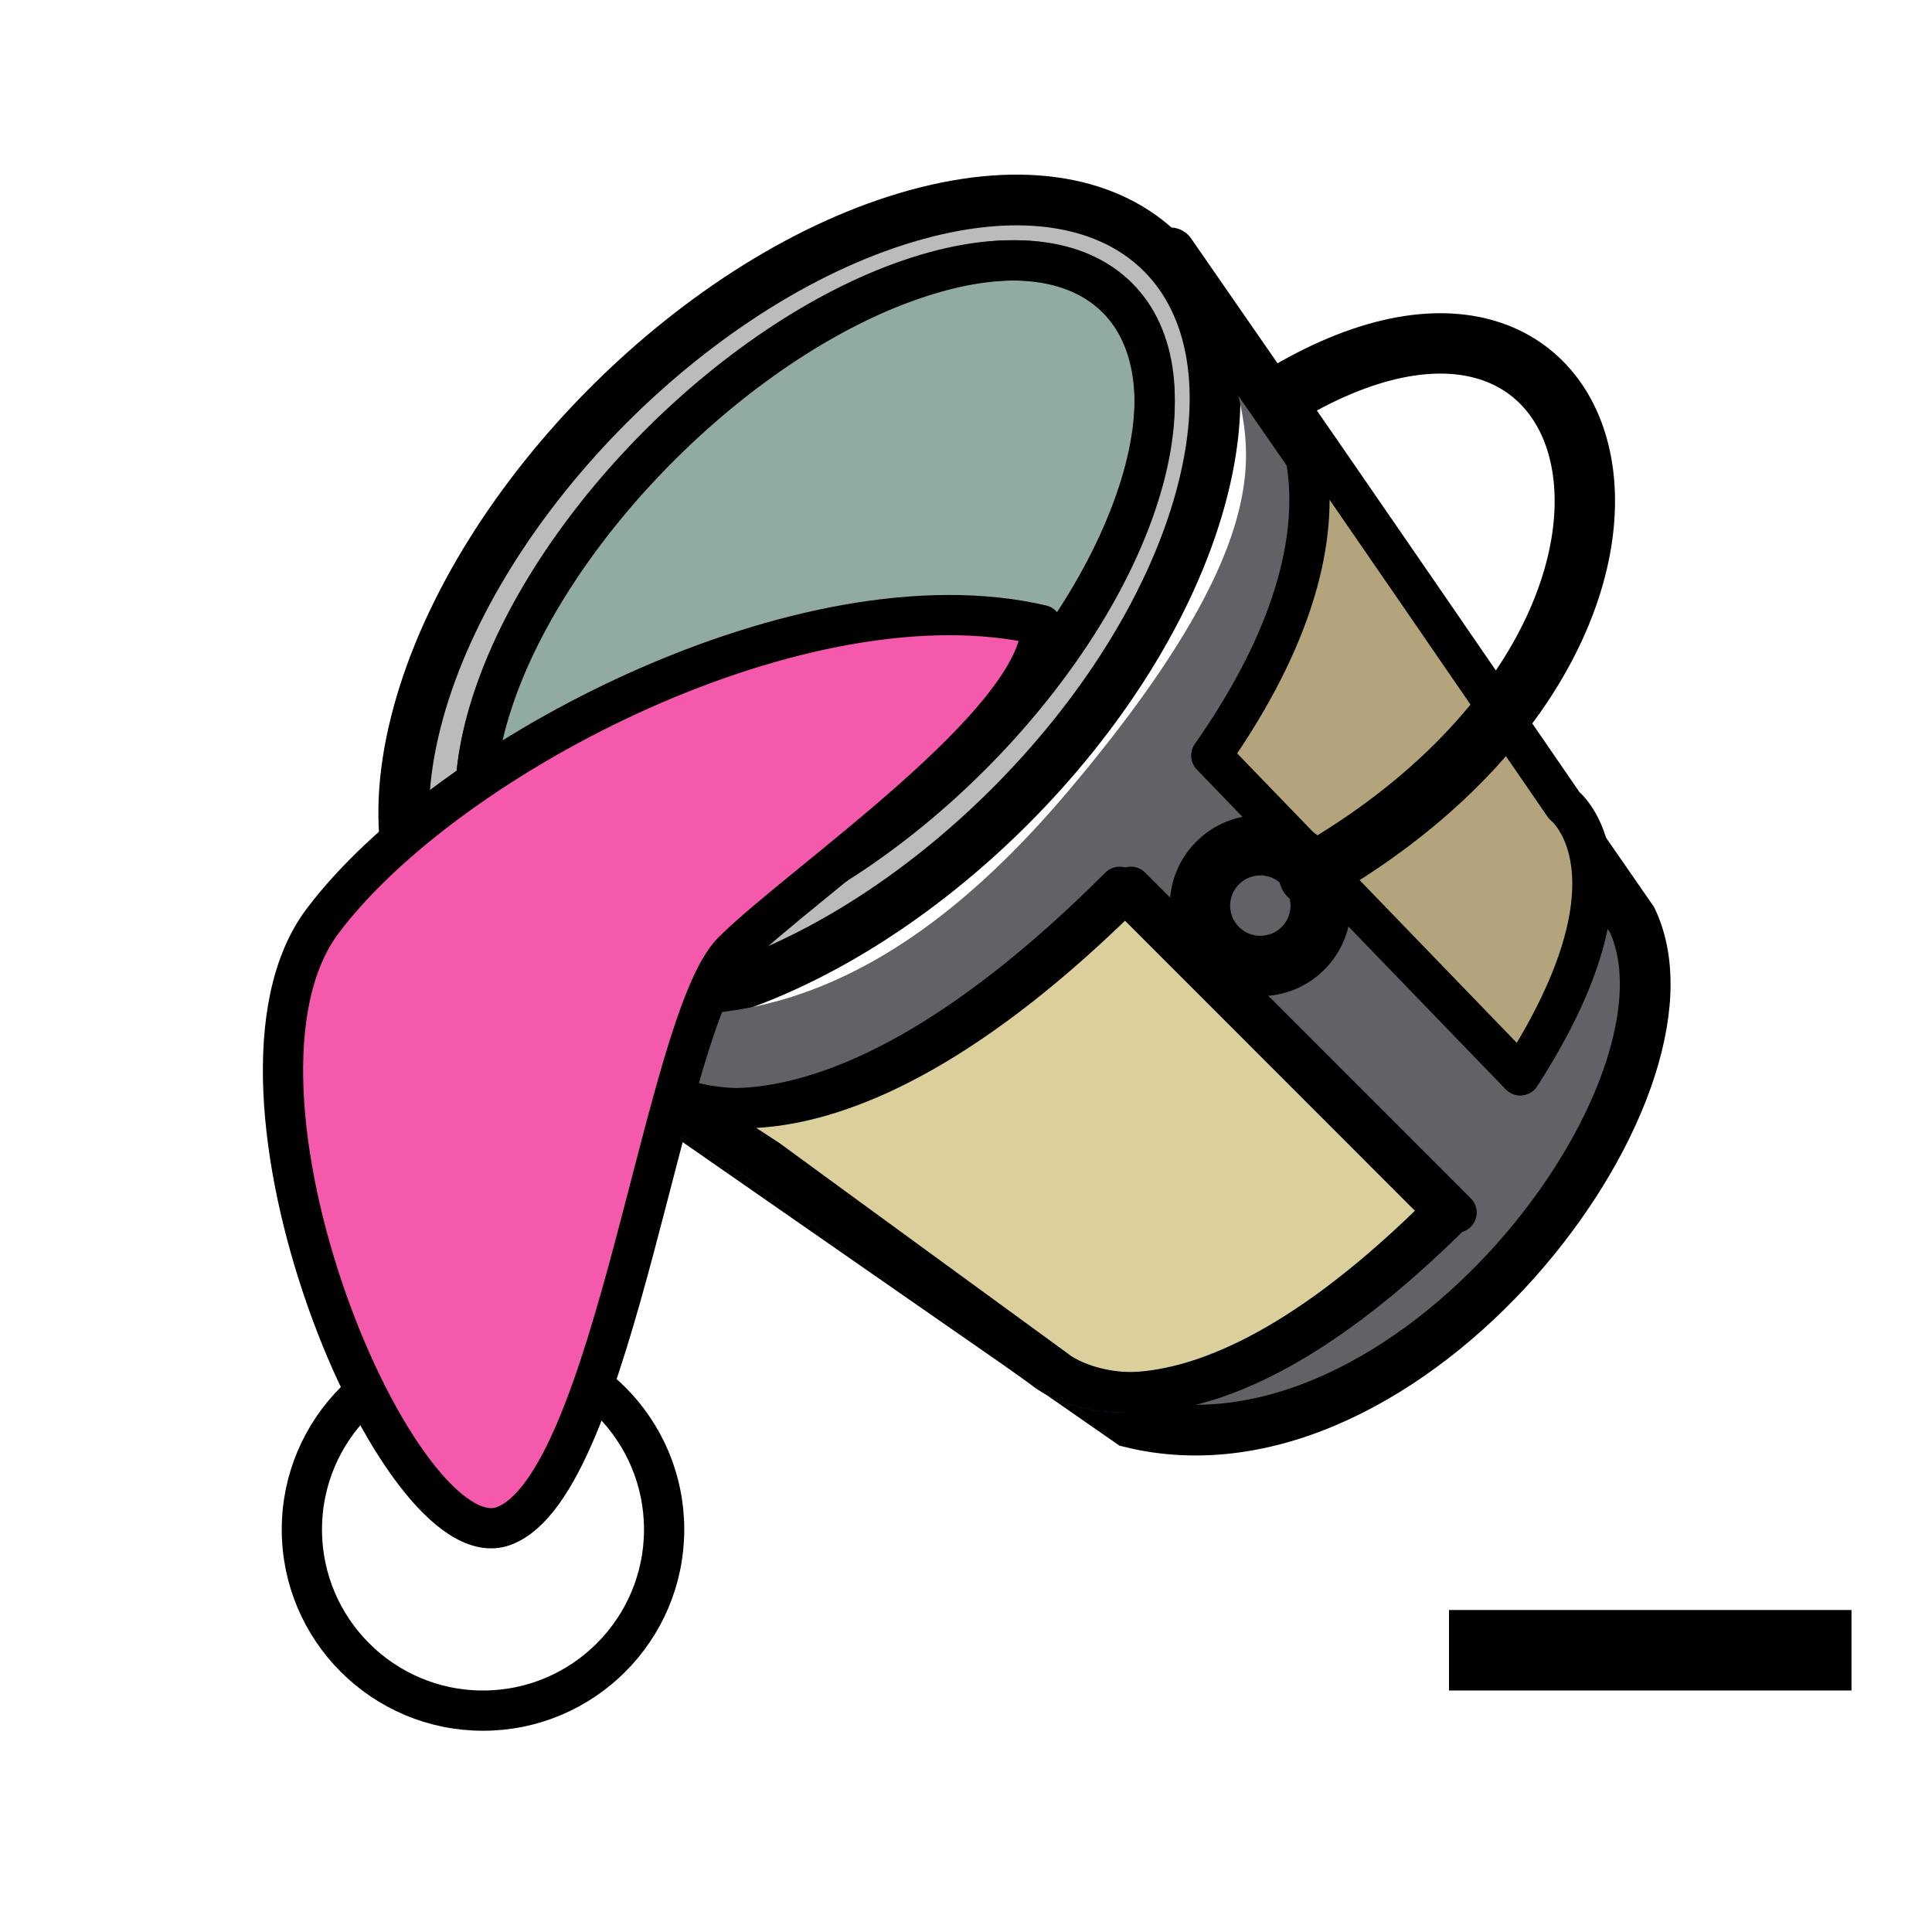
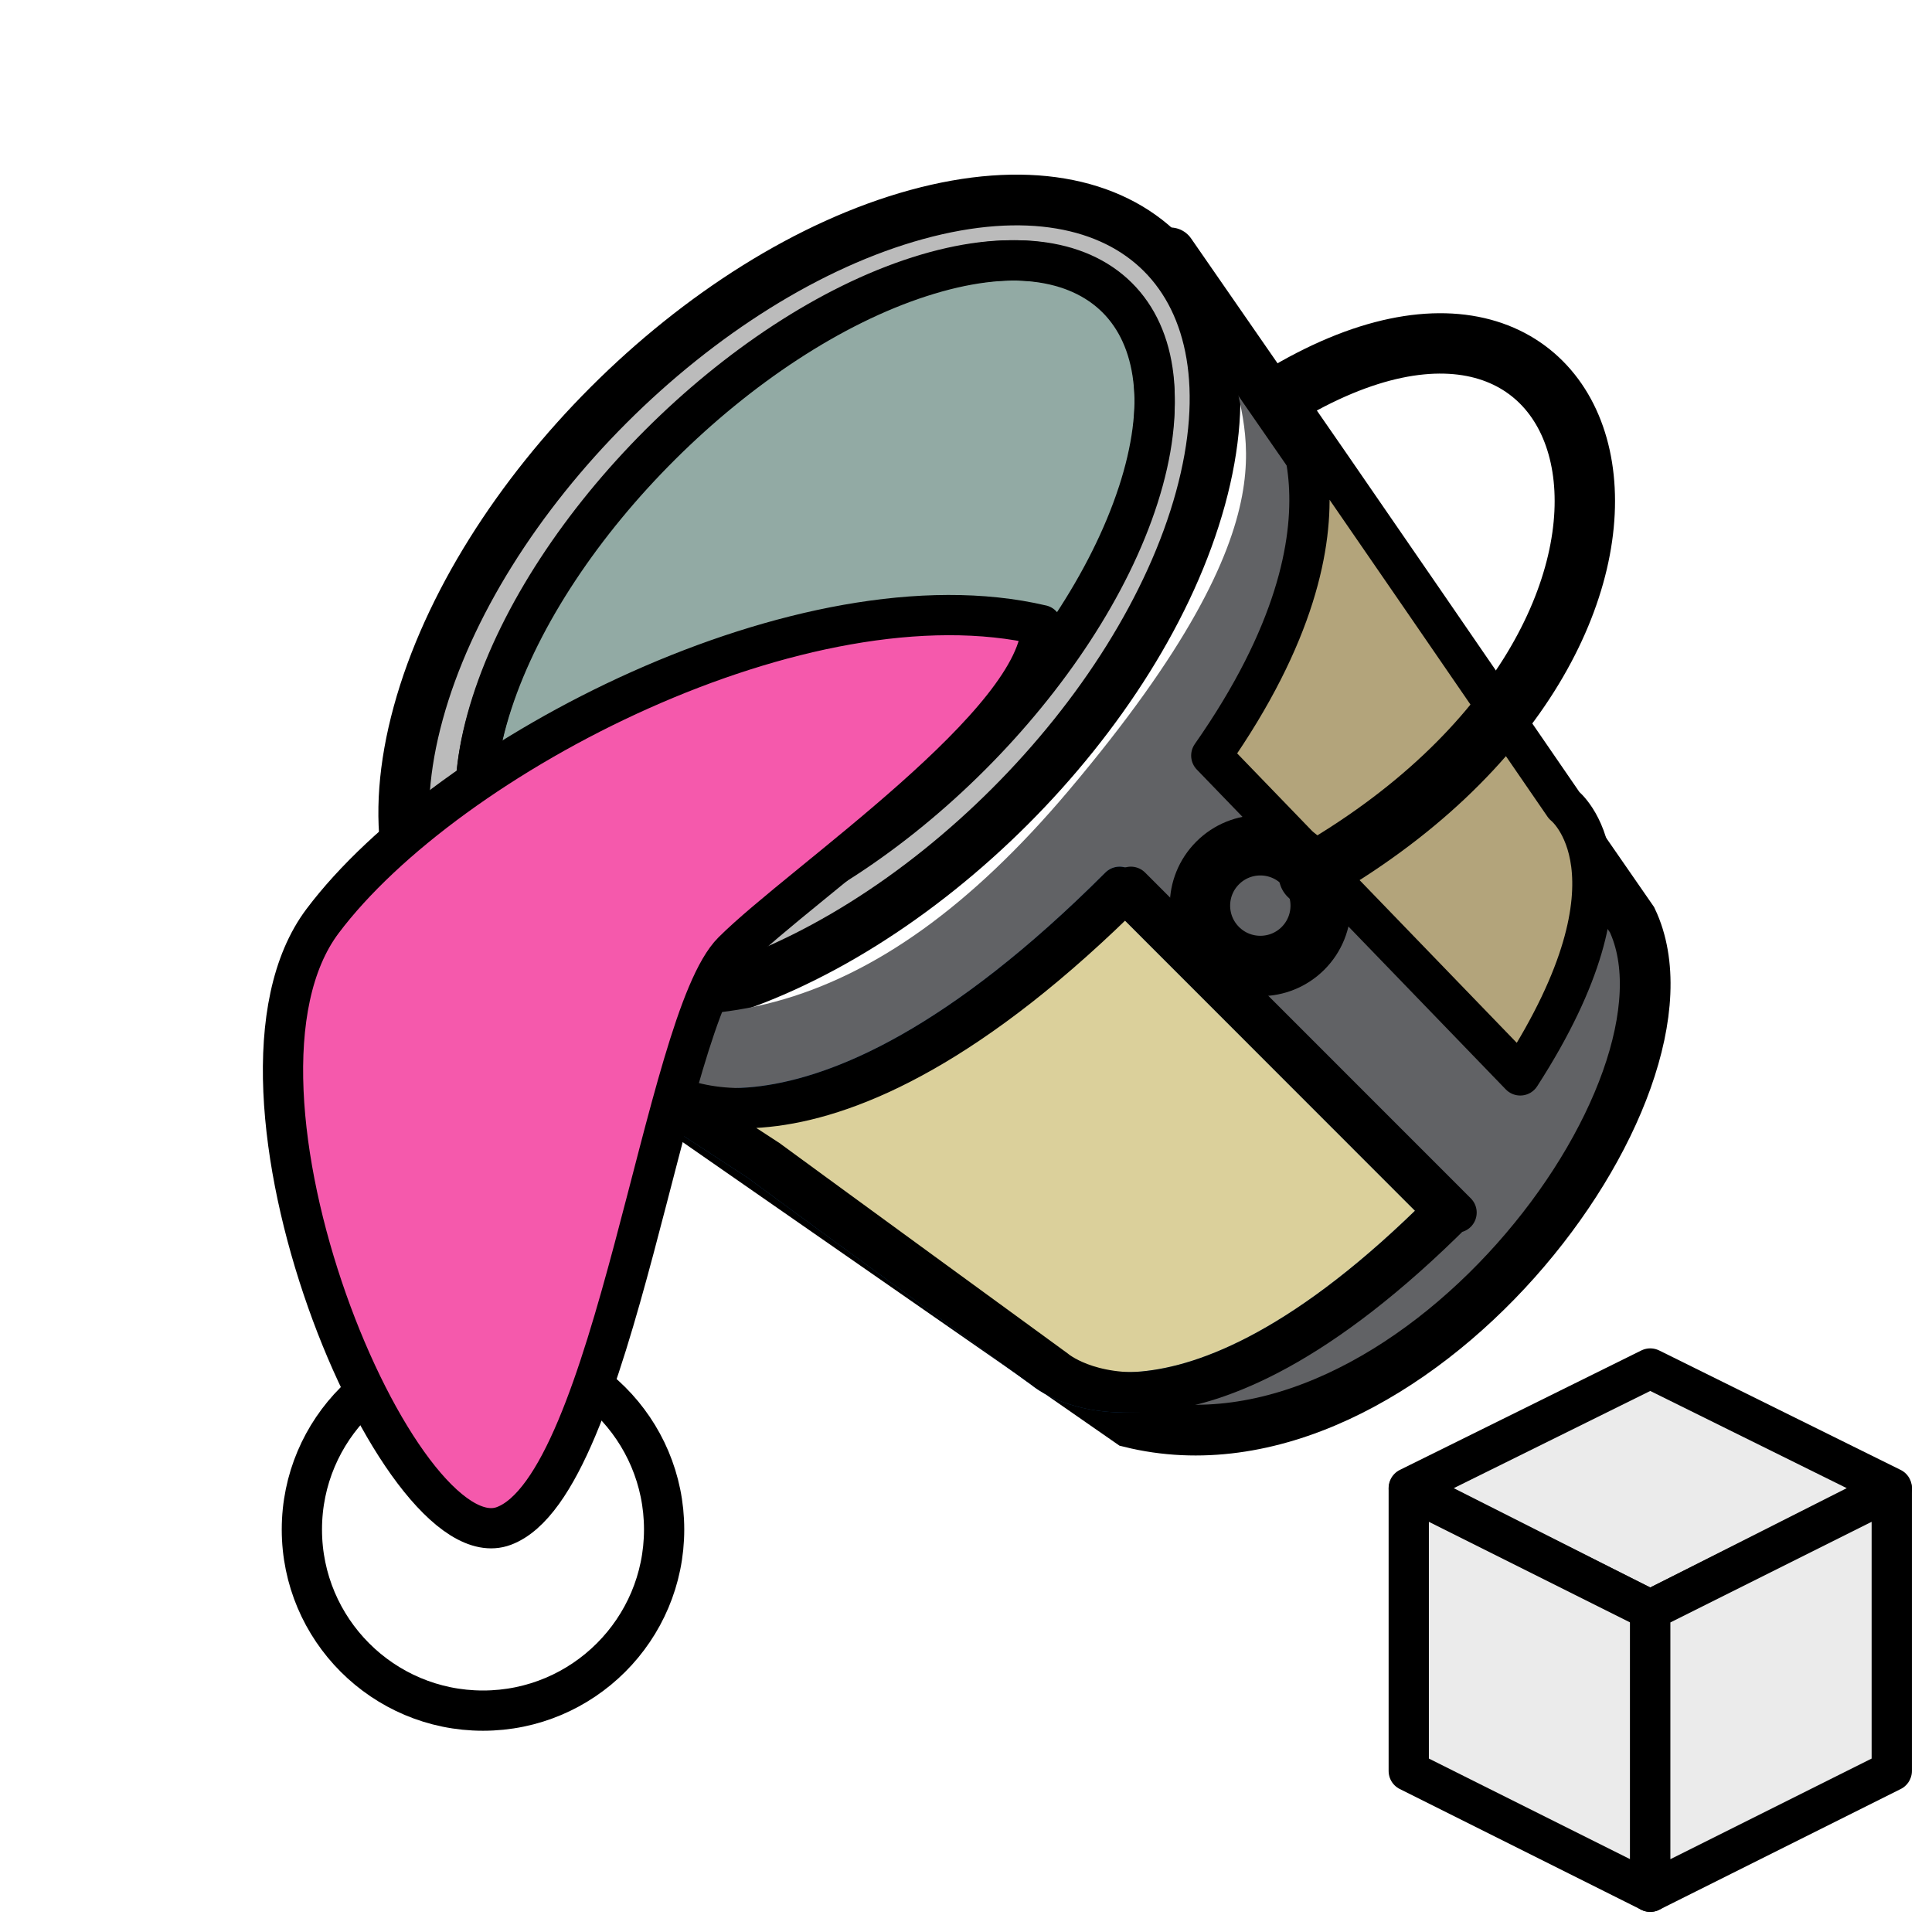
<svg xmlns="http://www.w3.org/2000/svg" width="100%" height="100%" viewBox="0 0 24 24" version="1.1" xml:space="preserve" style="fill-rule:evenodd;clip-rule:evenodd;stroke-linecap:round;stroke-miterlimit:10;">
  <path d="M3.75,19c0,-1.242 1.008,-2.25 2.25,-2.25c1.242,0 2.25,1.008 2.25,2.25c0,1.242 -1.008,2.25 -2.25,2.25c-1.242,0 -2.25,-1.008 -2.25,-2.25Zm0,0l0,0" style="fill:none;fill-rule:nonzero;stroke:#000;stroke-width:0.5px;" />
  <path d="M14.913,6.191c-0.736,2.683 -3.508,5.455 -6.191,6.191c-2.683,0.736 -4.262,-0.843 -3.526,-3.526c0.736,-2.683 3.508,-5.455 6.191,-6.191c2.684,-0.736 4.262,0.843 3.526,3.526" style="fill:#bbb;stroke:#000;stroke-width:0.63px;" />
  <path d="M14.143,6.17c-0.708,2.219 -3.082,4.593 -5.301,5.301c-2.219,0.708 -3.443,-0.516 -2.735,-2.735c0.708,-2.219 3.081,-4.592 5.3,-5.301c2.22,-0.708 3.444,0.516 2.736,2.735" style="fill:#92aaa4;stroke:#000;stroke-width:0.5px;stroke-linejoin:round;" />
  <path d="M5.766,11.982c4.841,3.327 8.273,5.732 8.273,5.732c3.462,0.858 7.234,-4.121 6.235,-6.223l-4.964,-6.991c0.076,0.838 0.919,1.821 -2.033,5.319c-2.44,2.892 -4.779,3.384 -7.511,2.163Z" style="fill:#616265;" />
  <path d="M14.537,3.141l5.737,8.285c0.999,2.109 -2.773,7.101 -6.235,6.241l-8.273,-5.749" style="fill:none;fill-rule:nonzero;stroke:#000;stroke-width:0.63px;" />
  <path d="M15.896,4.875c0.076,0.091 3.534,5.129 3.534,5.129c0,0 1.079,0.837 -0.545,3.355l-3.838,-3.973c2.102,-3.003 0.849,-4.511 0.849,-4.511Z" style="fill:#b3a47b;" />
  <path d="M15.896,4.875c0.076,0.091 3.534,5.129 3.534,5.129c0,0 1.079,0.837 -0.545,3.355l-3.838,-3.973c2.102,-3.003 0.849,-4.511 0.849,-4.511Zm0,-0l0,-0" style="fill:none;fill-rule:nonzero;stroke:#000;stroke-width:0.5px;stroke-linejoin:round;" />
  <path d="M17.953,15.063l-4.045,-4.047c-3.946,3.948 -5.892,2.486 -5.892,2.486l1.398,0.912c0.03,0.026 3.561,2.6 3.561,2.6c0,0 1.604,1.383 4.957,-1.972l0.021,0.021Z" style="fill:#dbd09b;" />
  <path d="M17.953,15.063l-4.045,-4.047c-3.946,3.948 -5.892,2.487 -5.892,2.487l1.398,0.911c0.03,0.026 3.561,2.6 3.561,2.6c0,0 1.604,1.383 4.957,-1.972" style="fill:none;fill-rule:nonzero;stroke:#3094ff;stroke-opacity:0.5;stroke-width:0.5px;stroke-linejoin:round;" />
  <path d="M14.135,6.13c-0.721,2.203 -3.102,4.57 -5.316,5.288c-2.215,0.717 -3.426,-0.487 -2.704,-2.689c0.721,-2.202 3.101,-4.57 5.316,-5.287c2.215,-0.718 3.426,0.486 2.704,2.689" style="fill:none;fill-rule:nonzero;stroke:#000;stroke-width:0.5px;stroke-linejoin:round;" />
  <path d="M16.26,10.875c5.321,-3.027 3.855,-8.519 -0.369,-5.939" style="fill:none;fill-rule:nonzero;stroke:#000;stroke-width:0.75px;" />
  <path d="M16.187,10.72c0.292,0.293 0.292,0.767 -0,1.06c-0.293,0.293 -0.768,0.293 -1.061,0c-0.293,-0.293 -0.293,-0.767 -0,-1.06c0.293,-0.293 0.768,-0.293 1.061,-0" style="fill:none;fill-rule:nonzero;stroke:#000;stroke-width:0.75px;stroke-linecap:butt;" />
  <path d="M18.094,15.063l-4.046,-4.047c-3.946,3.948 -5.892,2.486 -5.892,2.486l1.398,0.912c0.03,0.026 3.562,2.601 3.562,2.601c-0,-0 1.604,1.382 4.957,-1.973" style="fill:none;fill-rule:nonzero;stroke:#000;stroke-width:0.5px;stroke-linejoin:round;" />
  <path d="M17.953,15.063l-4.045,-4.047c-3.946,3.948 -5.892,2.487 -5.892,2.487l1.398,0.911c0.03,0.026 3.561,2.6 3.561,2.6c0,0 1.604,1.383 4.957,-1.972" style="fill:none;fill-rule:nonzero;stroke:#000;stroke-width:0.5px;stroke-linejoin:round;" />
-   <path d="M12.937,7.765c-2.93,-0.688 -7.378,1.613 -8.93,3.677c-1.551,2.064 0.948,8.002 2.252,7.514c1.379,-0.516 1.981,-6.275 2.843,-7.135c0.862,-0.86 3.835,-2.852 3.835,-4.056Z" style="fill:#ef476f;" />
  <path d="M12.938,7.765c-2.931,-0.688 -7.379,1.613 -8.931,3.677c-1.551,2.064 0.948,8.002 2.252,7.514c1.379,-0.516 1.981,-6.275 2.843,-7.135c0.862,-0.86 3.835,-2.852 3.835,-4.056Zm0,-0l0.001,-0l0,-0.001l-0.001,-0l0,0.001Z" style="fill:#f559ac;fill-rule:nonzero;" />
  <path d="M12.938,7.765c-2.931,-0.688 -7.379,1.613 -8.931,3.677c-1.551,2.064 0.948,8.002 2.252,7.514c1.379,-0.516 1.981,-6.275 2.843,-7.135c0.862,-0.86 3.835,-2.852 3.835,-4.056Zm0,-0l0.001,-0" style="fill:none;fill-rule:nonzero;stroke:#000;stroke-width:0.5px;stroke-linejoin:round;" />
-   <rect x="18" y="20" width="5" height="1" />
+   <g>
+     <path d="M17.5,18.484l3,1.516l3,-1.516l-3,-1.484l-3,1.484Z" style="fill:#ebebeb;stroke:#000;stroke-width:0.5px;stroke-linejoin:round;stroke-miterlimit:1.5;" />
+     <path d="M17.5,18.5l3,1.5l0,3.5l-3,-1.5l0,-3.5Z" style="fill:#ebebeb;stroke:#000;stroke-width:0.5px;stroke-linejoin:round;stroke-miterlimit:1.5;" />
+     <path d="M23.5,18.5l-3,1.5l0,3.5l3,-1.5l0,-3.5Z" style="fill:#ebebeb;stroke:#000;stroke-width:0.5px;stroke-linejoin:round;stroke-miterlimit:1.5;" />
+   </g>
</svg>
